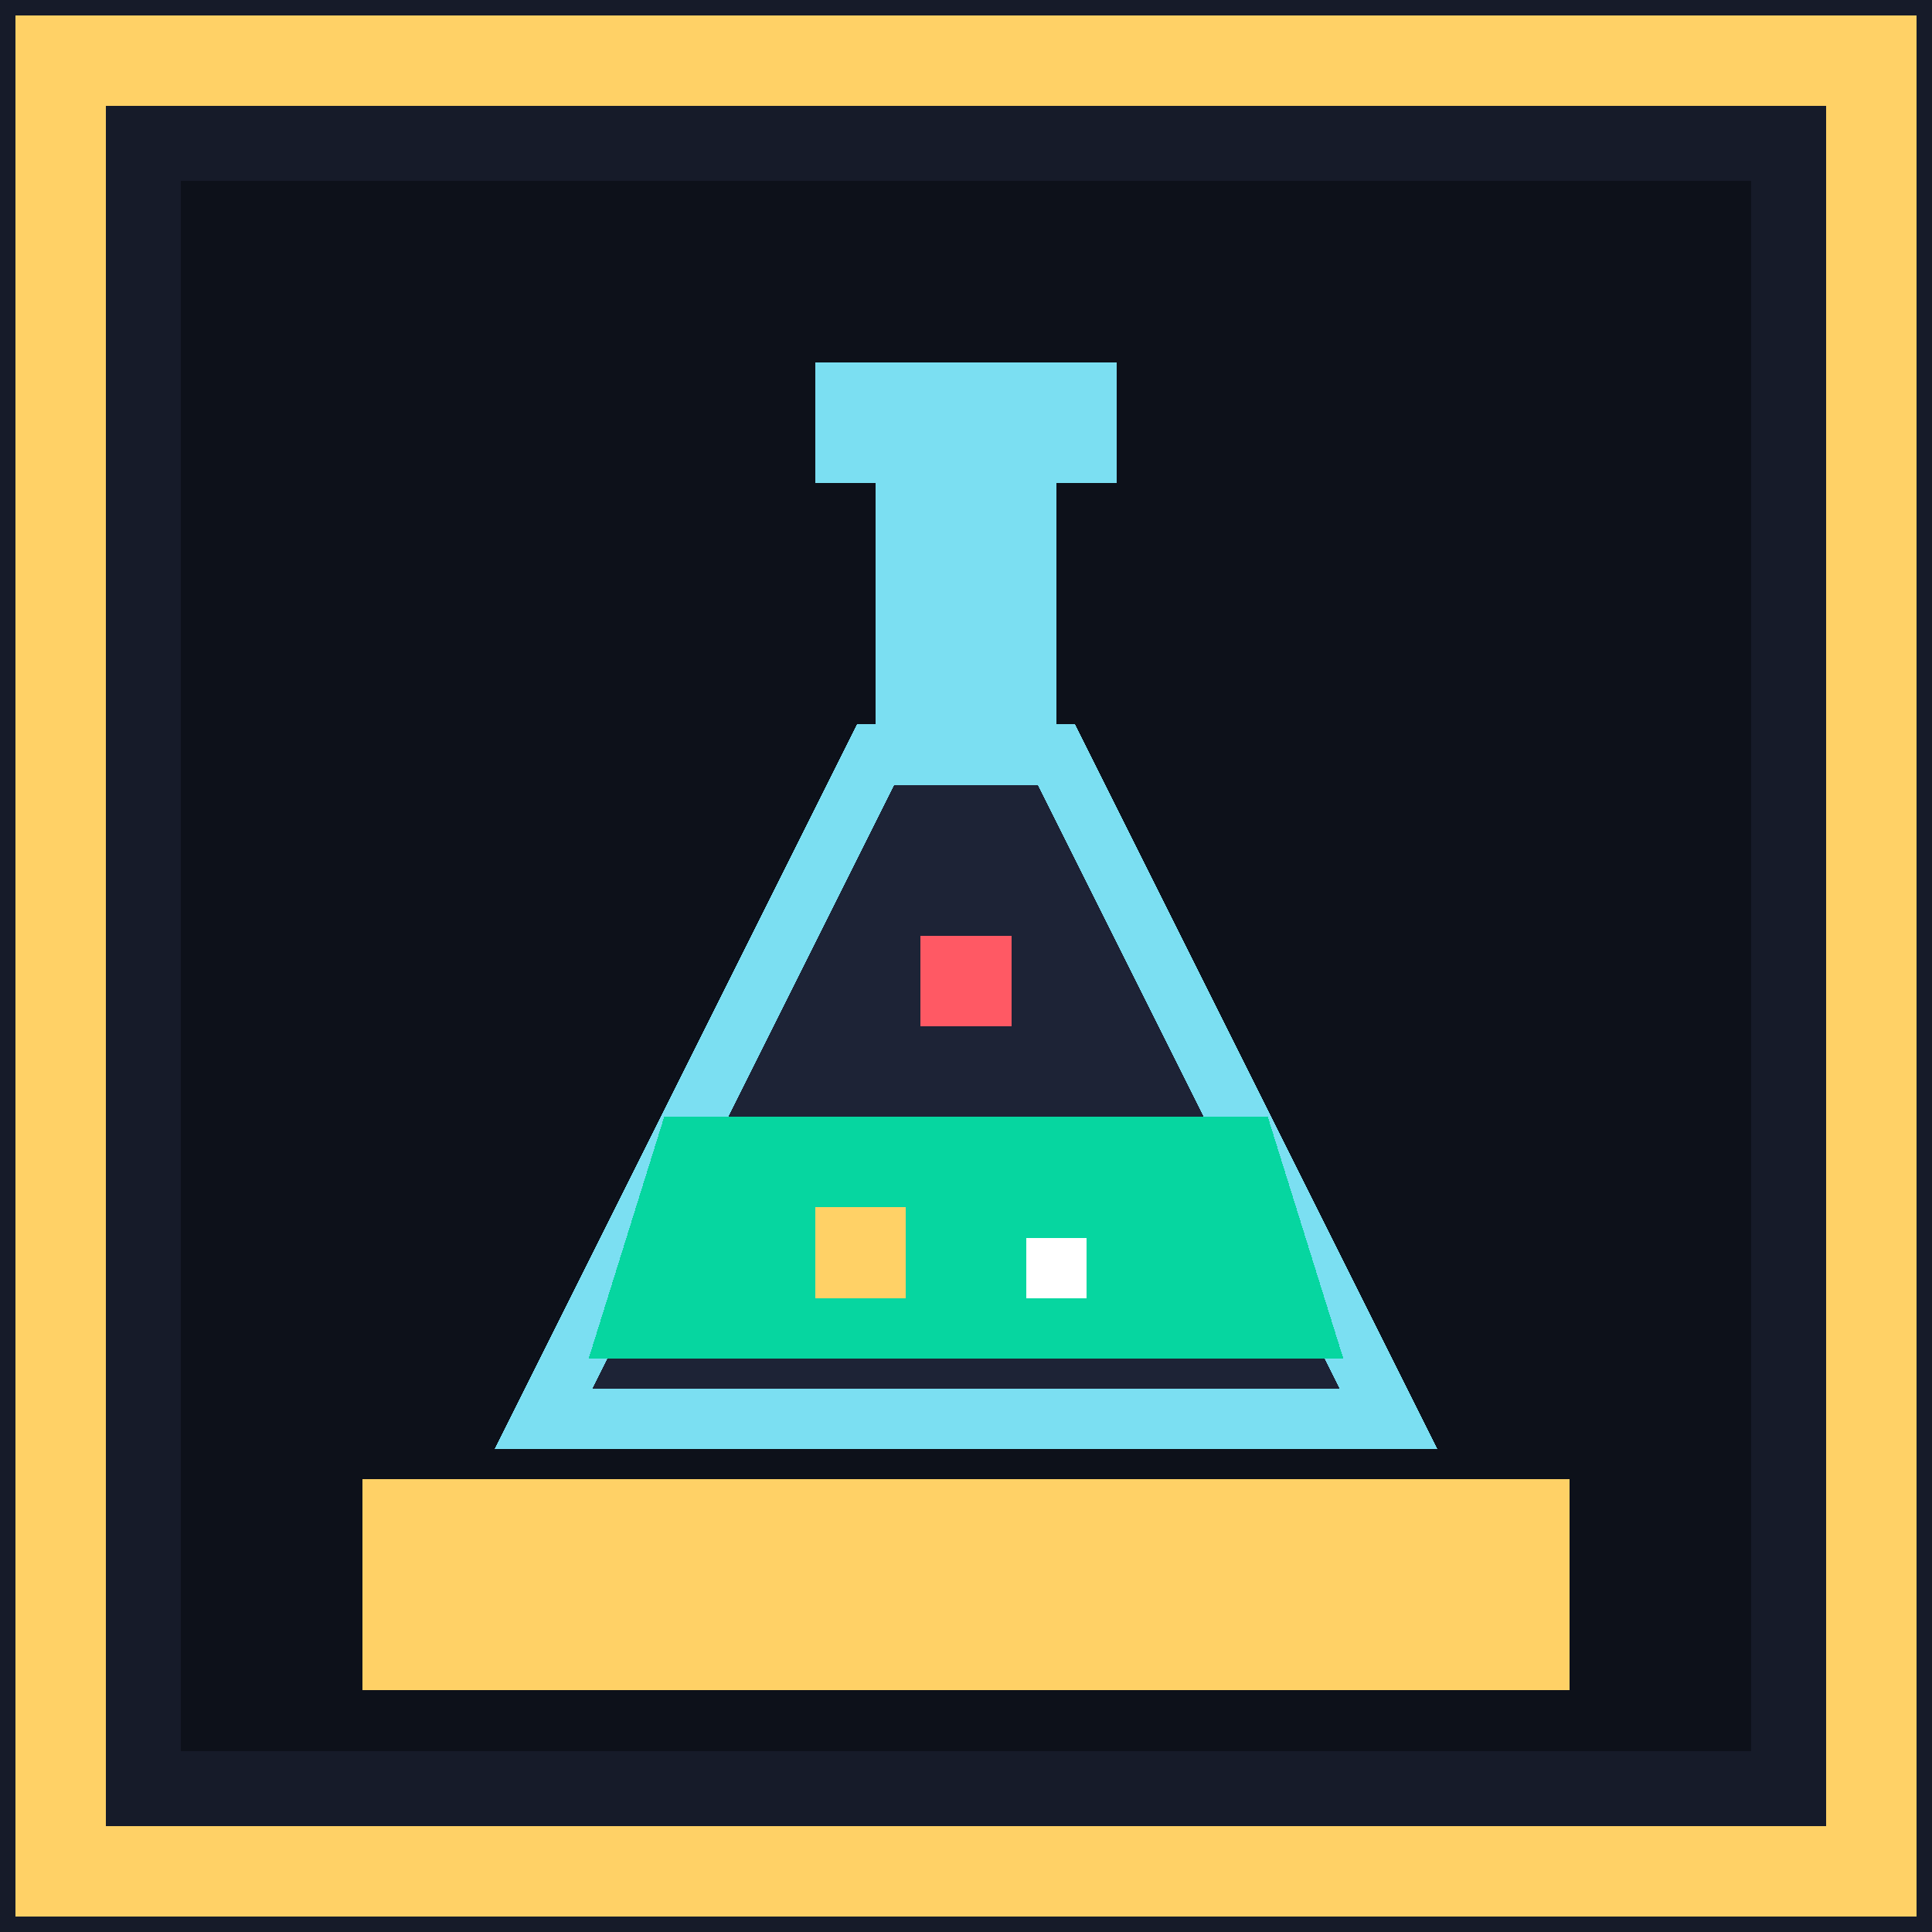
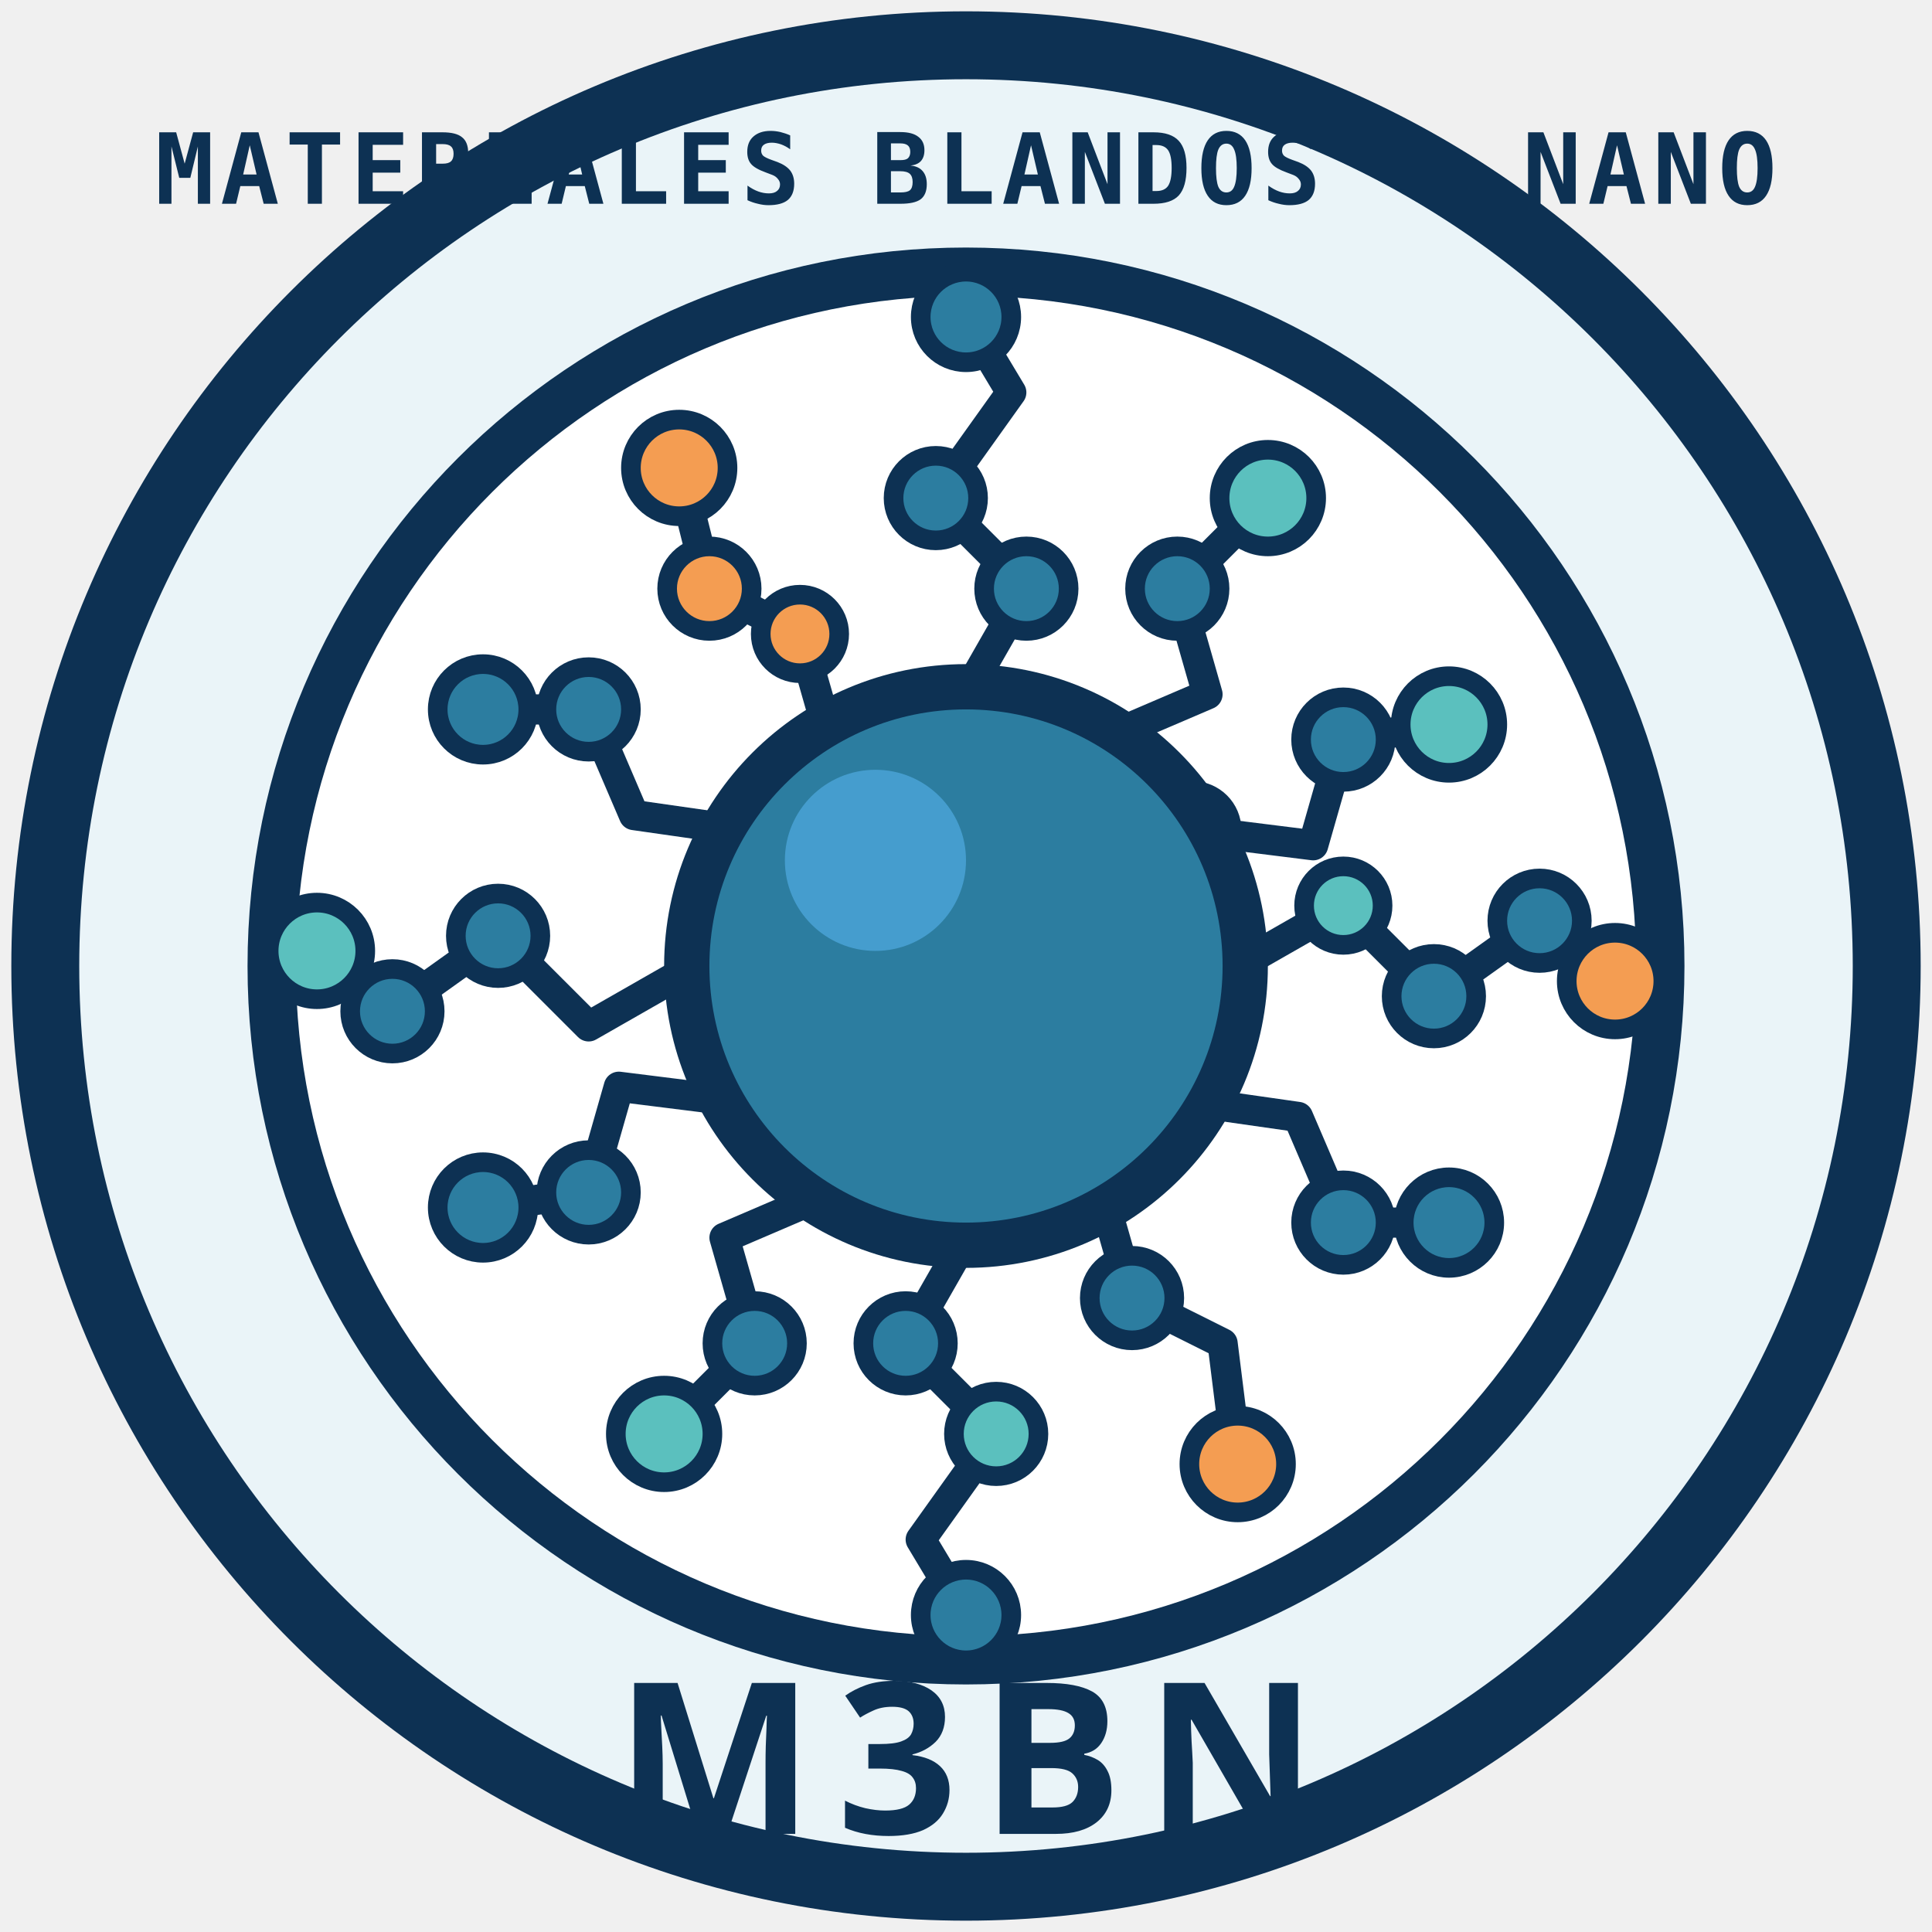
- <svg xmlns="http://www.w3.org/2000/svg" viewBox="0 0 128 128" shape-rendering="crispEdges">
-   <rect width="128" height="128" fill="#161b29" />
-   <rect x="4" y="4" width="120" height="120" fill="none" stroke="#ffd166" stroke-width="6" />
-   <rect x="12" y="12" width="104" height="104" fill="#0d111a" />
-   <rect x="54" y="24" width="20" height="8" fill="#7bdff2" />
-   <rect x="58" y="32" width="12" height="18" fill="#7bdff2" />
-   <polygon points="58,50 70,50 92,94 36,94" fill="#1d2336" stroke="#7bdff2" stroke-width="4" />
-   <polygon points="44,74 84,74 89,90 39,90" fill="#06d6a0" />
-   <rect x="54" y="80" width="6" height="6" fill="#ffd166" />
-   <rect x="68" y="82" width="4" height="4" fill="#ffffff" />
-   <rect x="61" y="62" width="6" height="6" fill="#ff5964" />
-   <rect x="24" y="98" width="80" height="14" fill="#ffd166" />
+ <svg xmlns="http://www.w3.org/2000/svg" viewBox="0 0 128 128" shape-rendering="geometricPrecision">
+   <circle cx="64" cy="64" r="61" fill="#eaf4f8" stroke="#0d3153" stroke-width="4.5" />
+   <circle cx="64" cy="64" r="46" fill="#ffffff" stroke="#0d3153" stroke-width="3.2" />
+   <g stroke="#0d3153" stroke-width="2" fill="none" stroke-linecap="round" stroke-linejoin="round">
+     <polyline points="82,64 89,60 95,66 102,61 107,65" />
+     <polyline points="79,73 86,74 89,81 96,81" />
+     <polyline points="73,79 75,86 81,89 82,97" />
+     <polyline points="64,82 60,89 66,95 61,102 64,107" />
+     <polyline points="55,79 48,82 50,89 44,95" />
+     <polyline points="49,73 41,72 39,79 32,80" />
+     <polyline points="46,64 39,68 33,62 26,67 21,63" />
+     <polyline points="49,55 42,54 39,47 32,47" />
+     <polyline points="55,49 53,42 47,39 45,31" />
+     <polyline points="64,46 68,39 62,33 67,26 64,21" />
+     <polyline points="73,49 80,46 78,39 84,33" />
+     <polyline points="79,55 87,56 89,49 96,48" />
+   </g>
+   <g stroke="#0d3153" stroke-width="1.3">
+     <circle cx="107" cy="65" r="3.2" fill="#f49d52" />
+     <circle cx="45" cy="31" r="3.2" fill="#f49d52" />
+     <circle cx="47" cy="39" r="2.8" fill="#f49d52" />
+     <circle cx="82" cy="97" r="3.2" fill="#f49d52" />
+     <circle cx="79" cy="55" r="2.6" fill="#f49d52" />
+     <circle cx="53" cy="42" r="2.6" fill="#f49d52" />
+     <circle cx="21" cy="63" r="3.2" fill="#5bc0be" />
+     <circle cx="96" cy="48" r="3.2" fill="#5bc0be" />
+     <circle cx="84" cy="33" r="3.2" fill="#5bc0be" />
+     <circle cx="44" cy="95" r="3.2" fill="#5bc0be" />
+     <circle cx="66" cy="95" r="2.8" fill="#5bc0be" />
+     <circle cx="89" cy="60" r="2.6" fill="#5bc0be" />
+     <circle cx="95" cy="66" r="2.8" fill="#2c7da0" />
+     <circle cx="102" cy="61" r="2.8" fill="#2c7da0" />
+     <circle cx="89" cy="81" r="2.8" fill="#2c7da0" />
+     <circle cx="96" cy="81" r="3.0" fill="#2c7da0" />
+     <circle cx="75" cy="86" r="2.8" fill="#2c7da0" />
+     <circle cx="60" cy="89" r="2.8" fill="#2c7da0" />
+     <circle cx="64" cy="107" r="3.0" fill="#2c7da0" />
+     <circle cx="50" cy="89" r="2.8" fill="#2c7da0" />
+     <circle cx="39" cy="79" r="2.8" fill="#2c7da0" />
+     <circle cx="32" cy="80" r="3.0" fill="#2c7da0" />
+     <circle cx="33" cy="62" r="2.8" fill="#2c7da0" />
+     <circle cx="26" cy="67" r="2.8" fill="#2c7da0" />
+     <circle cx="39" cy="47" r="2.8" fill="#2c7da0" />
+     <circle cx="32" cy="47" r="3.0" fill="#2c7da0" />
+     <circle cx="68" cy="39" r="2.8" fill="#2c7da0" />
+     <circle cx="62" cy="33" r="2.8" fill="#2c7da0" />
+     <circle cx="64" cy="21" r="3.0" fill="#2c7da0" />
+     <circle cx="78" cy="39" r="2.8" fill="#2c7da0" />
+     <circle cx="89" cy="49" r="2.8" fill="#2c7da0" />
+   </g>
+   <circle cx="64" cy="64" r="18.5" fill="#2c7da0" stroke="#0d3153" stroke-width="3" />
+   <path d="M 52 76 A 16 16 0 0 0 78 52 A 14 14 0 0 1 52 76 Z" fill="#1d5b79" />
+   <circle cx="58" cy="57" r="6" fill="#4ea8de" opacity="0.75" />
+   <text x="64" y="13.5" text-anchor="middle" font-family="monospace, sans-serif" font-weight="900" font-size="6.5" fill="#0d3153" letter-spacing="0.4">
+     MATERIALES BLANDOS · NANO
+   </text>
+   <text x="64" y="121.5" text-anchor="middle" font-family="sans-serif" font-weight="900" font-size="14" fill="#0d3153" letter-spacing="1.5">
+     M3BN
+   </text>
</svg>
